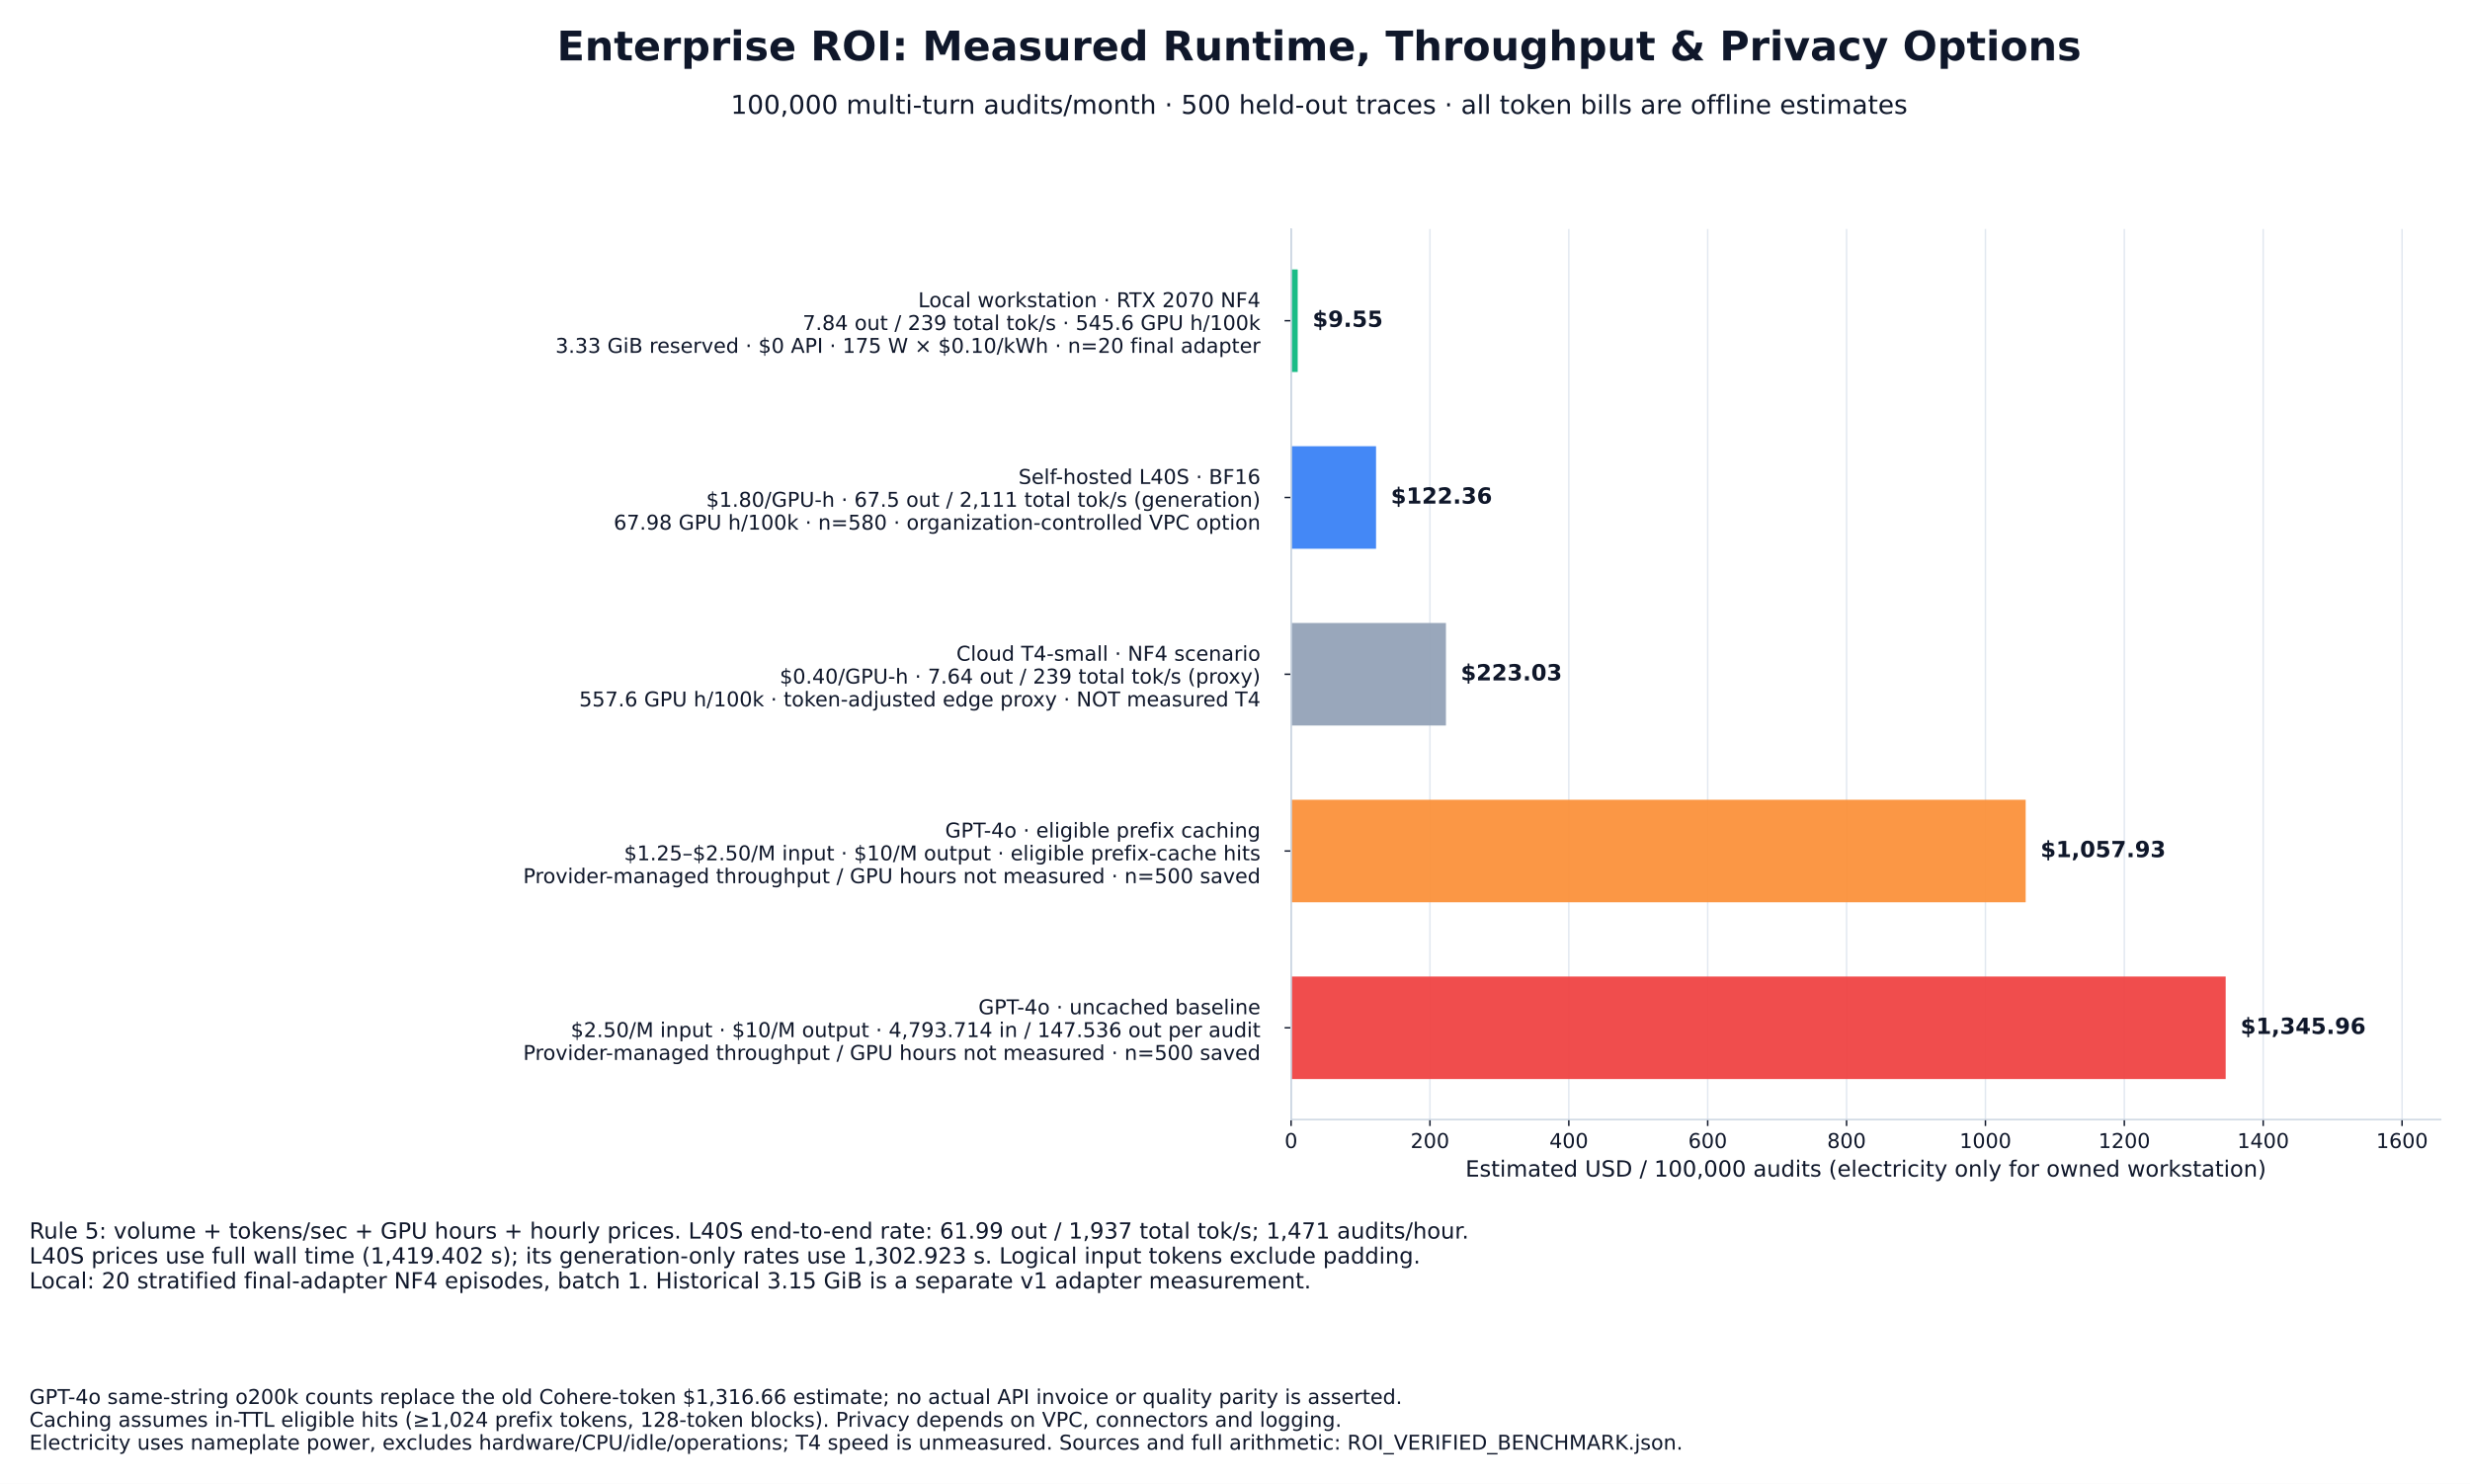
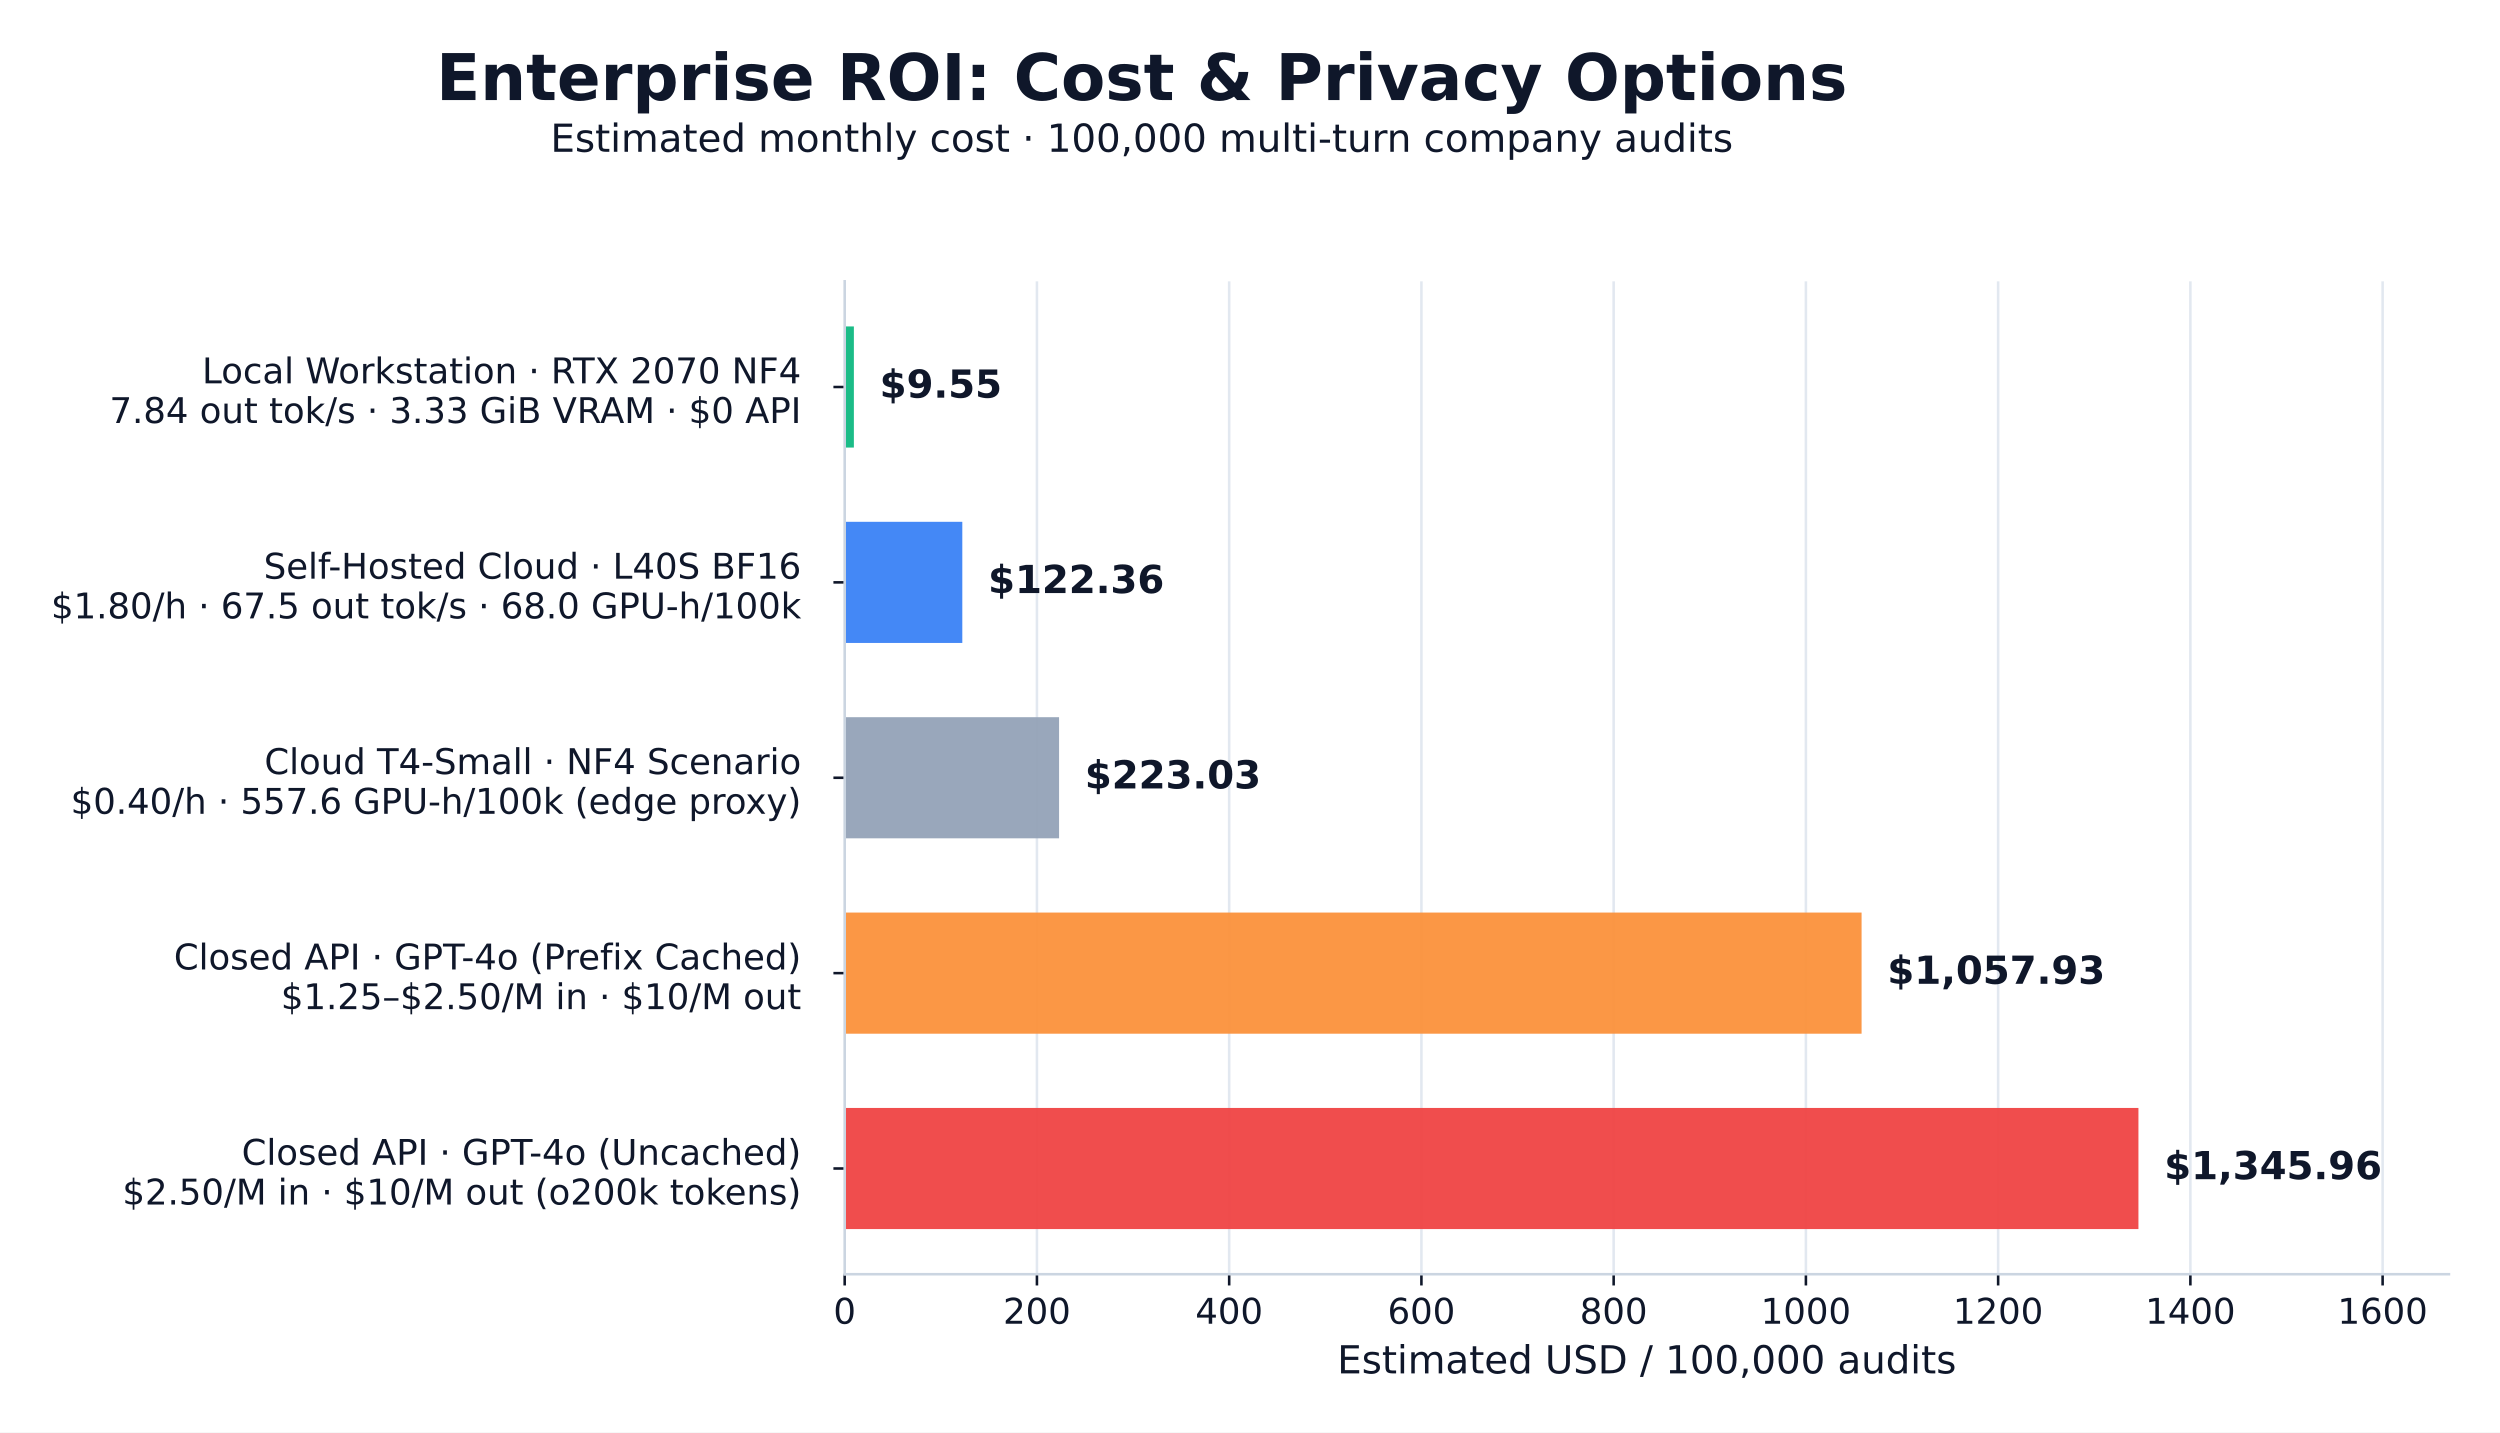
- <svg xmlns="http://www.w3.org/2000/svg" xmlns:xlink="http://www.w3.org/1999/xlink" width="1332pt" height="800.174pt" viewBox="0 0 1332 800.174" version="1.1">
+ <svg xmlns="http://www.w3.org/2000/svg" xmlns:xlink="http://www.w3.org/1999/xlink" width="775.54pt" height="444.38pt" viewBox="0 0 775.54 444.38" version="1.1">
  <defs>
    <style type="text/css">*{stroke-linejoin: round; stroke-linecap: butt}</style>
  </defs>
  <g id="figure_1">
    <g id="patch_1">
-       <path d="M 0 800.174 L 1332 800.174 L 1332 0 L 0 0 z " style="fill: #ffffff" />
+       <path d="M 0 444.38 L 775.54 444.38 L 775.54 0 L 0 0 z " style="fill: #ffffff" />
    </g>
    <g id="axes_1">
      <g id="patch_2">
-         <path d="M 696.24 603.72 L 1316.16 603.72 L 1316.16 123.48 L 696.24 123.48 z " style="fill: #ffffff" />
+         <path d="M 262.036 395.28 L 759.7 395.28 L 759.7 87.264 L 262.036 87.264 z " style="fill: #ffffff" />
      </g>
      <g id="matplotlib.axis_1">
        <g id="xtick_1">
          <g id="line2d_1">
-             <path d="M 696.24 603.72 L 696.24 123.48 " clip-path="url(#p935b7b552b)" style="fill: none; stroke: #e2e8f0; stroke-width: 0.8; stroke-linecap: square" />
+             <path d="M 262.036 395.28 L 262.036 87.264 " clip-path="url(#pb9cca8128e)" style="fill: none; stroke: #e2e8f0; stroke-width: 0.8; stroke-linecap: square" />
          </g>
          <g id="line2d_2">
            <defs>
              <path id="mf76947fc1d" d="M 0 0 L 0 3.5 " style="stroke: #0f172a; stroke-width: 0.8" />
            </defs>
            <g>
-               <use xlink:href="#mf76947fc1d" x="696.24" y="603.72" style="fill: #0f172a; stroke: #0f172a; stroke-width: 0.8" />
+               <use xlink:href="#mf76947fc1d" x="262.036" y="395.28" style="fill: #0f172a; stroke: #0f172a; stroke-width: 0.8" />
            </g>
          </g>
          <g id="text_1">
-             <text style="font-size: 11px; font-family: 'DejaVu Sans'; text-anchor: middle; fill: #0f172a" x="696.24" y="619.078" transform="rotate(-0 696.24 619.0783)">0</text>
+             <text style="font-size: 11px; font-family: 'DejaVu Sans'; text-anchor: middle; fill: #0f172a" x="262.036" y="410.638" transform="rotate(-0 262.0364 410.6383)">0</text>
          </g>
        </g>
        <g id="xtick_2">
          <g id="line2d_3">
-             <path d="M 771.131 603.72 L 771.131 123.48 " clip-path="url(#p935b7b552b)" style="fill: none; stroke: #e2e8f0; stroke-width: 0.8; stroke-linecap: square" />
+             <path d="M 321.673 395.28 L 321.673 87.264 " clip-path="url(#pb9cca8128e)" style="fill: none; stroke: #e2e8f0; stroke-width: 0.8; stroke-linecap: square" />
          </g>
          <g id="line2d_4">
            <g>
-               <use xlink:href="#mf76947fc1d" x="771.131" y="603.72" style="fill: #0f172a; stroke: #0f172a; stroke-width: 0.8" />
+               <use xlink:href="#mf76947fc1d" x="321.673" y="395.28" style="fill: #0f172a; stroke: #0f172a; stroke-width: 0.8" />
            </g>
          </g>
          <g id="text_2">
-             <text style="font-size: 11px; font-family: 'DejaVu Sans'; text-anchor: middle; fill: #0f172a" x="771.131" y="619.078" transform="rotate(-0 771.1305 619.0783)">200</text>
+             <text style="font-size: 11px; font-family: 'DejaVu Sans'; text-anchor: middle; fill: #0f172a" x="321.673" y="410.638" transform="rotate(-0 321.6727 410.6383)">200</text>
          </g>
        </g>
        <g id="xtick_3">
          <g id="line2d_5">
-             <path d="M 846.021 603.72 L 846.021 123.48 " clip-path="url(#p935b7b552b)" style="fill: none; stroke: #e2e8f0; stroke-width: 0.8; stroke-linecap: square" />
+             <path d="M 381.309 395.28 L 381.309 87.264 " clip-path="url(#pb9cca8128e)" style="fill: none; stroke: #e2e8f0; stroke-width: 0.8; stroke-linecap: square" />
          </g>
          <g id="line2d_6">
            <g>
-               <use xlink:href="#mf76947fc1d" x="846.021" y="603.72" style="fill: #0f172a; stroke: #0f172a; stroke-width: 0.8" />
+               <use xlink:href="#mf76947fc1d" x="381.309" y="395.28" style="fill: #0f172a; stroke: #0f172a; stroke-width: 0.8" />
            </g>
          </g>
          <g id="text_3">
-             <text style="font-size: 11px; font-family: 'DejaVu Sans'; text-anchor: middle; fill: #0f172a" x="846.021" y="619.078" transform="rotate(-0 846.0211 619.0783)">400</text>
+             <text style="font-size: 11px; font-family: 'DejaVu Sans'; text-anchor: middle; fill: #0f172a" x="381.309" y="410.638" transform="rotate(-0 381.3091 410.6383)">400</text>
          </g>
        </g>
        <g id="xtick_4">
          <g id="line2d_7">
-             <path d="M 920.912 603.72 L 920.912 123.48 " clip-path="url(#p935b7b552b)" style="fill: none; stroke: #e2e8f0; stroke-width: 0.8; stroke-linecap: square" />
+             <path d="M 440.945 395.28 L 440.945 87.264 " clip-path="url(#pb9cca8128e)" style="fill: none; stroke: #e2e8f0; stroke-width: 0.8; stroke-linecap: square" />
          </g>
          <g id="line2d_8">
            <g>
-               <use xlink:href="#mf76947fc1d" x="920.912" y="603.72" style="fill: #0f172a; stroke: #0f172a; stroke-width: 0.8" />
+               <use xlink:href="#mf76947fc1d" x="440.945" y="395.28" style="fill: #0f172a; stroke: #0f172a; stroke-width: 0.8" />
            </g>
          </g>
          <g id="text_4">
-             <text style="font-size: 11px; font-family: 'DejaVu Sans'; text-anchor: middle; fill: #0f172a" x="920.912" y="619.078" transform="rotate(-0 920.9116 619.0783)">600</text>
+             <text style="font-size: 11px; font-family: 'DejaVu Sans'; text-anchor: middle; fill: #0f172a" x="440.945" y="410.638" transform="rotate(-0 440.9454 410.6383)">600</text>
          </g>
        </g>
        <g id="xtick_5">
          <g id="line2d_9">
-             <path d="M 995.802 603.72 L 995.802 123.48 " clip-path="url(#p935b7b552b)" style="fill: none; stroke: #e2e8f0; stroke-width: 0.8; stroke-linecap: square" />
+             <path d="M 500.582 395.28 L 500.582 87.264 " clip-path="url(#pb9cca8128e)" style="fill: none; stroke: #e2e8f0; stroke-width: 0.8; stroke-linecap: square" />
          </g>
          <g id="line2d_10">
            <g>
-               <use xlink:href="#mf76947fc1d" x="995.802" y="603.72" style="fill: #0f172a; stroke: #0f172a; stroke-width: 0.8" />
+               <use xlink:href="#mf76947fc1d" x="500.582" y="395.28" style="fill: #0f172a; stroke: #0f172a; stroke-width: 0.8" />
            </g>
          </g>
          <g id="text_5">
-             <text style="font-size: 11px; font-family: 'DejaVu Sans'; text-anchor: middle; fill: #0f172a" x="995.802" y="619.078" transform="rotate(-0 995.8021 619.0783)">800</text>
+             <text style="font-size: 11px; font-family: 'DejaVu Sans'; text-anchor: middle; fill: #0f172a" x="500.582" y="410.638" transform="rotate(-0 500.5817 410.6383)">800</text>
          </g>
        </g>
        <g id="xtick_6">
          <g id="line2d_11">
-             <path d="M 1070.693 603.72 L 1070.693 123.48 " clip-path="url(#p935b7b552b)" style="fill: none; stroke: #e2e8f0; stroke-width: 0.8; stroke-linecap: square" />
+             <path d="M 560.218 395.28 L 560.218 87.264 " clip-path="url(#pb9cca8128e)" style="fill: none; stroke: #e2e8f0; stroke-width: 0.8; stroke-linecap: square" />
          </g>
          <g id="line2d_12">
            <g>
-               <use xlink:href="#mf76947fc1d" x="1070.693" y="603.72" style="fill: #0f172a; stroke: #0f172a; stroke-width: 0.8" />
+               <use xlink:href="#mf76947fc1d" x="560.218" y="395.28" style="fill: #0f172a; stroke: #0f172a; stroke-width: 0.8" />
            </g>
          </g>
          <g id="text_6">
-             <text style="font-size: 11px; font-family: 'DejaVu Sans'; text-anchor: middle; fill: #0f172a" x="1070.693" y="619.078" transform="rotate(-0 1070.693 619.0783)">1000</text>
+             <text style="font-size: 11px; font-family: 'DejaVu Sans'; text-anchor: middle; fill: #0f172a" x="560.218" y="410.638" transform="rotate(-0 560.2181 410.6383)">1000</text>
          </g>
        </g>
        <g id="xtick_7">
          <g id="line2d_13">
-             <path d="M 1145.583 603.72 L 1145.583 123.48 " clip-path="url(#p935b7b552b)" style="fill: none; stroke: #e2e8f0; stroke-width: 0.8; stroke-linecap: square" />
+             <path d="M 619.854 395.28 L 619.854 87.264 " clip-path="url(#pb9cca8128e)" style="fill: none; stroke: #e2e8f0; stroke-width: 0.8; stroke-linecap: square" />
          </g>
          <g id="line2d_14">
            <g>
-               <use xlink:href="#mf76947fc1d" x="1145.583" y="603.72" style="fill: #0f172a; stroke: #0f172a; stroke-width: 0.8" />
+               <use xlink:href="#mf76947fc1d" x="619.854" y="395.28" style="fill: #0f172a; stroke: #0f172a; stroke-width: 0.8" />
            </g>
          </g>
          <g id="text_7">
-             <text style="font-size: 11px; font-family: 'DejaVu Sans'; text-anchor: middle; fill: #0f172a" x="1145.583" y="619.078" transform="rotate(-0 1145.583 619.0783)">1200</text>
+             <text style="font-size: 11px; font-family: 'DejaVu Sans'; text-anchor: middle; fill: #0f172a" x="619.854" y="410.638" transform="rotate(-0 619.8544 410.6383)">1200</text>
          </g>
        </g>
        <g id="xtick_8">
          <g id="line2d_15">
-             <path d="M 1220.474 603.72 L 1220.474 123.48 " clip-path="url(#p935b7b552b)" style="fill: none; stroke: #e2e8f0; stroke-width: 0.8; stroke-linecap: square" />
+             <path d="M 679.491 395.28 L 679.491 87.264 " clip-path="url(#pb9cca8128e)" style="fill: none; stroke: #e2e8f0; stroke-width: 0.8; stroke-linecap: square" />
          </g>
          <g id="line2d_16">
            <g>
-               <use xlink:href="#mf76947fc1d" x="1220.474" y="603.72" style="fill: #0f172a; stroke: #0f172a; stroke-width: 0.8" />
+               <use xlink:href="#mf76947fc1d" x="679.491" y="395.28" style="fill: #0f172a; stroke: #0f172a; stroke-width: 0.8" />
            </g>
          </g>
          <g id="text_8">
-             <text style="font-size: 11px; font-family: 'DejaVu Sans'; text-anchor: middle; fill: #0f172a" x="1220.474" y="619.078" transform="rotate(-0 1220.474 619.0783)">1400</text>
+             <text style="font-size: 11px; font-family: 'DejaVu Sans'; text-anchor: middle; fill: #0f172a" x="679.491" y="410.638" transform="rotate(-0 679.4907 410.6383)">1400</text>
          </g>
        </g>
        <g id="xtick_9">
          <g id="line2d_17">
-             <path d="M 1295.364 603.72 L 1295.364 123.48 " clip-path="url(#p935b7b552b)" style="fill: none; stroke: #e2e8f0; stroke-width: 0.8; stroke-linecap: square" />
+             <path d="M 739.127 395.28 L 739.127 87.264 " clip-path="url(#pb9cca8128e)" style="fill: none; stroke: #e2e8f0; stroke-width: 0.8; stroke-linecap: square" />
          </g>
          <g id="line2d_18">
            <g>
-               <use xlink:href="#mf76947fc1d" x="1295.364" y="603.72" style="fill: #0f172a; stroke: #0f172a; stroke-width: 0.8" />
+               <use xlink:href="#mf76947fc1d" x="739.127" y="395.28" style="fill: #0f172a; stroke: #0f172a; stroke-width: 0.8" />
            </g>
          </g>
          <g id="text_9">
-             <text style="font-size: 11px; font-family: 'DejaVu Sans'; text-anchor: middle; fill: #0f172a" x="1295.364" y="619.078" transform="rotate(-0 1295.364 619.0783)">1600</text>
+             <text style="font-size: 11px; font-family: 'DejaVu Sans'; text-anchor: middle; fill: #0f172a" x="739.127" y="410.638" transform="rotate(-0 739.1271 410.6383)">1600</text>
          </g>
        </g>
        <g id="text_10">
-           <text style="font-size: 12px; font-family: 'DejaVu Sans'; text-anchor: middle; fill: #0f172a" x="1006.2" y="634.484" transform="rotate(-0 1006.2 634.4841)">Estimated USD / 100,000 audits (electricity only for owned workstation)</text>
+           <text style="font-size: 12px; font-family: 'DejaVu Sans'; text-anchor: middle; fill: #0f172a" x="510.868" y="426.044" transform="rotate(-0 510.8684 426.0441)">Estimated USD / 100,000 audits</text>
        </g>
      </g>
      <g id="matplotlib.axis_2">
        <g id="ytick_1">
          <g id="line2d_19">
            <defs>
              <path id="ma1e6a423c6" d="M 0 0 L -3.5 0 " style="stroke: #0f172a; stroke-width: 0.8" />
            </defs>
            <g>
-               <use xlink:href="#ma1e6a423c6" x="696.24" y="172.953" style="fill: #0f172a; stroke: #0f172a; stroke-width: 0.8" />
+               <use xlink:href="#ma1e6a423c6" x="262.036" y="120.054" style="fill: #0f172a; stroke: #0f172a; stroke-width: 0.8" />
            </g>
          </g>
          <g id="text_11">
-             <text style="font-size: 11px; font-family: 'DejaVu Sans'; fill: #0f172a" transform="translate(495.1308 165.6503)">Local workstation · RTX 2070 NF4</text>
-             <text style="font-size: 11px; font-family: 'DejaVu Sans'; fill: #0f172a" transform="translate(432.8313 177.9679)">7.84 out / 239 total tok/s · 545.6 GPU h/100k</text>
-             <text style="font-size: 11px; font-family: 'DejaVu Sans'; fill: #0f172a" transform="translate(299.5267 190.2855)">3.33 GiB reserved · $0 API · 175 W × $0.10/kWh · n=20 final adapter</text>
+             <text style="font-size: 11px; font-family: 'DejaVu Sans'; fill: #0f172a" transform="translate(62.69313 118.9098)">Local Workstation · RTX 2070 NF4</text>
+             <text style="font-size: 11px; font-family: 'DejaVu Sans'; fill: #0f172a" transform="translate(33.96422 131.2273)">7.84 out tok/s · 3.33 GiB VRAM · $0 API</text>
          </g>
        </g>
        <g id="ytick_2">
          <g id="line2d_20">
            <g>
-               <use xlink:href="#ma1e6a423c6" x="696.24" y="268.276" style="fill: #0f172a; stroke: #0f172a; stroke-width: 0.8" />
+               <use xlink:href="#ma1e6a423c6" x="262.036" y="180.663" style="fill: #0f172a; stroke: #0f172a; stroke-width: 0.8" />
            </g>
          </g>
          <g id="text_12">
-             <text style="font-size: 11px; font-family: 'DejaVu Sans'; fill: #0f172a" transform="translate(549.2353 260.9738)">Self-hosted L40S · BF16</text>
-             <text style="font-size: 11px; font-family: 'DejaVu Sans'; fill: #0f172a" transform="translate(380.8219 273.2914)">$1.80/GPU-h · 67.5 out / 2,111 total tok/s (generation)</text>
-             <text style="font-size: 11px; font-family: 'DejaVu Sans'; fill: #0f172a" transform="translate(330.9369 285.609)">67.98 GPU h/100k · n=580 · organization-controlled VPC option</text>
+             <text style="font-size: 11px; font-family: 'DejaVu Sans'; fill: #0f172a" transform="translate(81.8125 179.519)">Self-Hosted Cloud · L40S BF16</text>
+             <text style="font-size: 11px; font-family: 'DejaVu Sans'; fill: #0f172a" transform="translate(15.84 191.8366)">$1.80/h · 67.5 out tok/s · 68.0 GPU-h/100k</text>
          </g>
        </g>
        <g id="ytick_3">
          <g id="line2d_21">
            <g>
-               <use xlink:href="#ma1e6a423c6" x="696.24" y="363.6" style="fill: #0f172a; stroke: #0f172a; stroke-width: 0.8" />
+               <use xlink:href="#ma1e6a423c6" x="262.036" y="241.272" style="fill: #0f172a; stroke: #0f172a; stroke-width: 0.8" />
            </g>
          </g>
          <g id="text_13">
-             <text style="font-size: 11px; font-family: 'DejaVu Sans'; fill: #0f172a" transform="translate(515.7317 356.2974)">Cloud T4-small · NF4 scenario</text>
-             <text style="font-size: 11px; font-family: 'DejaVu Sans'; fill: #0f172a" transform="translate(420.4752 368.615)">$0.40/GPU-h · 7.64 out / 239 total tok/s (proxy)</text>
-             <text style="font-size: 11px; font-family: 'DejaVu Sans'; fill: #0f172a" transform="translate(312.3348 380.9326)">557.6 GPU h/100k · token-adjusted edge proxy · NOT measured T4</text>
+             <text style="font-size: 11px; font-family: 'DejaVu Sans'; fill: #0f172a" transform="translate(82.02219 240.1282)">Cloud T4-Small · NF4 Scenario</text>
+             <text style="font-size: 11px; font-family: 'DejaVu Sans'; fill: #0f172a" transform="translate(21.93125 252.4458)">$0.40/h · 557.6 GPU-h/100k (edge proxy)</text>
          </g>
        </g>
        <g id="ytick_4">
          <g id="line2d_22">
            <g>
-               <use xlink:href="#ma1e6a423c6" x="696.24" y="458.924" style="fill: #0f172a; stroke: #0f172a; stroke-width: 0.8" />
+               <use xlink:href="#ma1e6a423c6" x="262.036" y="301.881" style="fill: #0f172a; stroke: #0f172a; stroke-width: 0.8" />
            </g>
          </g>
          <g id="text_14">
-             <text style="font-size: 11px; font-family: 'DejaVu Sans'; fill: #0f172a" transform="translate(509.68 451.6209)">GPT-4o · eligible prefix caching</text>
-             <text style="font-size: 11px; font-family: 'DejaVu Sans'; fill: #0f172a" transform="translate(336.5263 463.9385)">$1.25–$2.50/M input · $10/M output · eligible prefix-cache hits</text>
-             <text style="font-size: 11px; font-family: 'DejaVu Sans'; fill: #0f172a" transform="translate(282.1209 476.2561)">Provider-managed throughput / GPU hours not measured · n=500 saved</text>
+             <text style="font-size: 11px; font-family: 'DejaVu Sans'; fill: #0f172a" transform="translate(53.94125 300.7374)">Closed API · GPT-4o (Prefix Cached)</text>
+             <text style="font-size: 11px; font-family: 'DejaVu Sans'; fill: #0f172a" transform="translate(87.14406 313.055)">$1.25–$2.50/M in · $10/M out</text>
          </g>
        </g>
        <g id="ytick_5">
          <g id="line2d_23">
            <g>
-               <use xlink:href="#ma1e6a423c6" x="696.24" y="554.247" style="fill: #0f172a; stroke: #0f172a; stroke-width: 0.8" />
+               <use xlink:href="#ma1e6a423c6" x="262.036" y="362.49" style="fill: #0f172a; stroke: #0f172a; stroke-width: 0.8" />
            </g>
          </g>
          <g id="text_15">
-             <text style="font-size: 11px; font-family: 'DejaVu Sans'; fill: #0f172a" transform="translate(527.61 546.9445)">GPT-4o · uncached baseline</text>
-             <text style="font-size: 11px; font-family: 'DejaVu Sans'; fill: #0f172a" transform="translate(307.7853 559.2621)">$2.50/M input · $10/M output · 4,793.714 in / 147.536 out per audit</text>
-             <text style="font-size: 11px; font-family: 'DejaVu Sans'; fill: #0f172a" transform="translate(282.1209 571.5796)">Provider-managed throughput / GPU hours not measured · n=500 saved</text>
+             <text style="font-size: 11px; font-family: 'DejaVu Sans'; fill: #0f172a" transform="translate(74.97016 361.3466)">Closed API · GPT-4o (Uncached)</text>
+             <text style="font-size: 11px; font-family: 'DejaVu Sans'; fill: #0f172a" transform="translate(37.97922 373.6642)">$2.50/M in · $10/M out (o200k tokens)</text>
          </g>
        </g>
      </g>
      <g id="patch_3">
-         <path d="M 696.24 145.309 L 699.816 145.309 L 699.816 200.597 L 696.24 200.597 z " clip-path="url(#p935b7b552b)" style="fill: #10b981; opacity: 0.95" />
+         <path d="M 262.036 101.265 L 264.884 101.265 L 264.884 138.842 L 262.036 138.842 z " clip-path="url(#pb9cca8128e)" style="fill: #10b981; opacity: 0.95" />
      </g>
      <g id="patch_4">
-         <path d="M 696.24 240.633 L 742.059 240.633 L 742.059 295.92 L 696.24 295.92 z " clip-path="url(#p935b7b552b)" style="fill: #3b82f6; opacity: 0.95" />
+         <path d="M 262.036 161.874 L 298.523 161.874 L 298.523 199.452 L 262.036 199.452 z " clip-path="url(#pb9cca8128e)" style="fill: #3b82f6; opacity: 0.95" />
      </g>
      <g id="patch_5">
-         <path d="M 696.24 335.956 L 779.755 335.956 L 779.755 391.244 L 696.24 391.244 z " clip-path="url(#p935b7b552b)" style="fill: #94a3b8; opacity: 0.95" />
+         <path d="M 262.036 222.483 L 328.541 222.483 L 328.541 260.061 L 262.036 260.061 z " clip-path="url(#pb9cca8128e)" style="fill: #94a3b8; opacity: 0.95" />
      </g>
      <g id="patch_6">
-         <path d="M 696.24 431.28 L 1092.386 431.28 L 1092.386 486.567 L 696.24 486.567 z " clip-path="url(#p935b7b552b)" style="fill: #fb923c; opacity: 0.95" />
+         <path d="M 262.036 283.092 L 577.492 283.092 L 577.492 320.67 L 262.036 320.67 z " clip-path="url(#pb9cca8128e)" style="fill: #fb923c; opacity: 0.95" />
      </g>
      <g id="patch_7">
-         <path d="M 696.24 526.603 L 1200.24 526.603 L 1200.24 581.891 L 696.24 581.891 z " clip-path="url(#p935b7b552b)" style="fill: #ef4444; opacity: 0.95" />
+         <path d="M 262.036 343.702 L 663.378 343.702 L 663.378 381.279 L 262.036 381.279 z " clip-path="url(#pb9cca8128e)" style="fill: #ef4444; opacity: 0.95" />
      </g>
      <g id="line2d_24">
-         <path d="M 696.24 603.72 L 696.24 123.48 " clip-path="url(#p935b7b552b)" style="fill: none; stroke: #cbd5e1; stroke-width: 0.8; stroke-linecap: square" />
+         <path d="M 262.036 395.28 L 262.036 87.264 " clip-path="url(#pb9cca8128e)" style="fill: none; stroke: #cbd5e1; stroke-width: 0.8; stroke-linecap: square" />
      </g>
      <g id="patch_8">
-         <path d="M 696.24 603.72 L 696.24 123.48 " style="fill: none; stroke: #cbd5e1; stroke-width: 0.8; stroke-linejoin: miter; stroke-linecap: square" />
+         <path d="M 262.036 395.28 L 262.036 87.264 " style="fill: none; stroke: #cbd5e1; stroke-width: 0.8; stroke-linejoin: miter; stroke-linecap: square" />
      </g>
      <g id="patch_9">
-         <path d="M 696.24 603.72 L 1316.16 603.72 " style="fill: none; stroke: #cbd5e1; stroke-width: 0.8; stroke-linejoin: miter; stroke-linecap: square" />
+         <path d="M 262.036 395.28 L 759.7 395.28 " style="fill: none; stroke: #cbd5e1; stroke-width: 0.8; stroke-linejoin: miter; stroke-linecap: square" />
      </g>
      <g id="text_16">
-         <text style="font-weight: 700; font-size: 12px; font-family: 'DejaVu Sans'; text-anchor: start; fill: #0f172a" x="707.816" y="176.264" transform="rotate(-0 707.8156 176.2642)">$9.55</text>
+         <text style="font-weight: 700; font-size: 12px; font-family: 'DejaVu Sans'; text-anchor: start; fill: #0f172a" x="272.884" y="123.365" transform="rotate(-0 272.8837 123.3648)">$9.55</text>
      </g>
      <g id="text_17">
-         <text style="font-weight: 700; font-size: 12px; font-family: 'DejaVu Sans'; text-anchor: start; fill: #0f172a" x="750.059" y="271.588" transform="rotate(-0 750.0589 271.5877)">$122.36</text>
+         <text style="font-weight: 700; font-size: 12px; font-family: 'DejaVu Sans'; text-anchor: start; fill: #0f172a" x="306.523" y="183.974" transform="rotate(-0 306.5226 183.974)">$122.36</text>
      </g>
      <g id="text_18">
-         <text style="font-weight: 700; font-size: 12px; font-family: 'DejaVu Sans'; text-anchor: start; fill: #0f172a" x="787.755" y="366.911" transform="rotate(-0 787.7554 366.9112)">$223.03</text>
+         <text style="font-weight: 700; font-size: 12px; font-family: 'DejaVu Sans'; text-anchor: start; fill: #0f172a" x="336.541" y="244.583" transform="rotate(-0 336.5408 244.5832)">$223.03</text>
      </g>
      <g id="text_19">
-         <text style="font-weight: 700; font-size: 12px; font-family: 'DejaVu Sans'; text-anchor: start; fill: #0f172a" x="1100.386" y="462.235" transform="rotate(-0 1100.386 462.2348)">$1,057.93</text>
+         <text style="font-weight: 700; font-size: 12px; font-family: 'DejaVu Sans'; text-anchor: start; fill: #0f172a" x="585.492" y="305.192" transform="rotate(-0 585.4925 305.1925)">$1,057.93</text>
      </g>
      <g id="text_20">
-         <text style="font-weight: 700; font-size: 12px; font-family: 'DejaVu Sans'; text-anchor: start; fill: #0f172a" x="1208.24" y="557.558" transform="rotate(-0 1208.24 557.5583)">$1,345.96</text>
+         <text style="font-weight: 700; font-size: 12px; font-family: 'DejaVu Sans'; text-anchor: start; fill: #0f172a" x="671.378" y="365.802" transform="rotate(-0 671.3783 365.8017)">$1,345.96</text>
      </g>
    </g>
    <g id="text_21">
-       <text style="font-weight: 700; font-size: 22px; font-family: 'DejaVu Sans'; text-anchor: middle; fill: #0f172a" x="711.36" y="32.557" transform="rotate(-0 711.36 32.55656)">Enterprise ROI: Measured Runtime, Throughput &amp; Privacy Options</text>
+       <text style="font-weight: 700; font-size: 20px; font-family: 'DejaVu Sans'; text-anchor: middle; fill: #0f172a" x="354.196" y="31.037" transform="rotate(-0 354.1964 31.03687)">Enterprise ROI: Cost &amp; Privacy Options</text>
    </g>
    <g id="text_22">
-       <text style="font-size: 14px; font-family: 'DejaVu Sans'; text-anchor: middle; fill: #0f172a" x="711.36" y="61.38" transform="rotate(-0 711.36 61.38)">100,000 multi-turn audits/month · 500 held-out traces · all token bills are offline estimates</text>
-     </g>
-     <g id="text_23">
-       <text style="font-size: 12px; font-family: 'DejaVu Sans'; fill: #0f172a" transform="translate(15.84 667.9253)">Rule 5: volume + tokens/sec + GPU hours + hourly prices. L40S end-to-end rate: 61.99 out / 1,937 total tok/s; 1,471 audits/hour.</text>
-       <text style="font-size: 12px; font-family: 'DejaVu Sans'; fill: #0f172a" transform="translate(15.84 681.3626)">L40S prices use full wall time (1,419.402 s); its generation-only rates use 1,302.923 s. Logical input tokens exclude padding.</text>
-       <text style="font-size: 12px; font-family: 'DejaVu Sans'; fill: #0f172a" transform="translate(15.84 694.8)">Local: 20 stratified final-adapter NF4 episodes, batch 1. Historical 3.15 GiB is a separate v1 adapter measurement.</text>
-     </g>
-     <g id="text_24">
-       <text style="font-size: 11px; font-family: 'DejaVu Sans'; fill: #0f172a" transform="translate(15.84 757.1048)">GPT-4o same-string o200k counts replace the old Cohere-token $1,316.66 estimate; no actual API invoice or quality parity is asserted.</text>
-       <text style="font-size: 11px; font-family: 'DejaVu Sans'; fill: #0f172a" transform="translate(15.84 769.4224)">Caching assumes in-TTL eligible hits (≥1,024 prefix tokens, 128-token blocks). Privacy depends on VPC, connectors and logging.</text>
-       <text style="font-size: 11px; font-family: 'DejaVu Sans'; fill: #0f172a" transform="translate(15.84 781.74)">Electricity uses nameplate power, excludes hardware/CPU/idle/operations; T4 speed is unmeasured. Sources and full arithmetic: ROI_VERIFIED_BENCHMARK.json.</text>
+       <text style="font-size: 12px; font-family: 'DejaVu Sans'; text-anchor: middle; fill: #0f172a" x="354.196" y="47.088" transform="rotate(-0 354.1964 47.088)">Estimated monthly cost · 100,000 multi-turn company audits</text>
    </g>
  </g>
  <defs>
-     <clipPath id="p935b7b552b">
-       <rect x="696.24" y="123.48" width="619.92" height="480.24" />
+     <clipPath id="pb9cca8128e">
+       <rect x="262.036" y="87.264" width="497.664" height="308.016" />
    </clipPath>
  </defs>
</svg>
